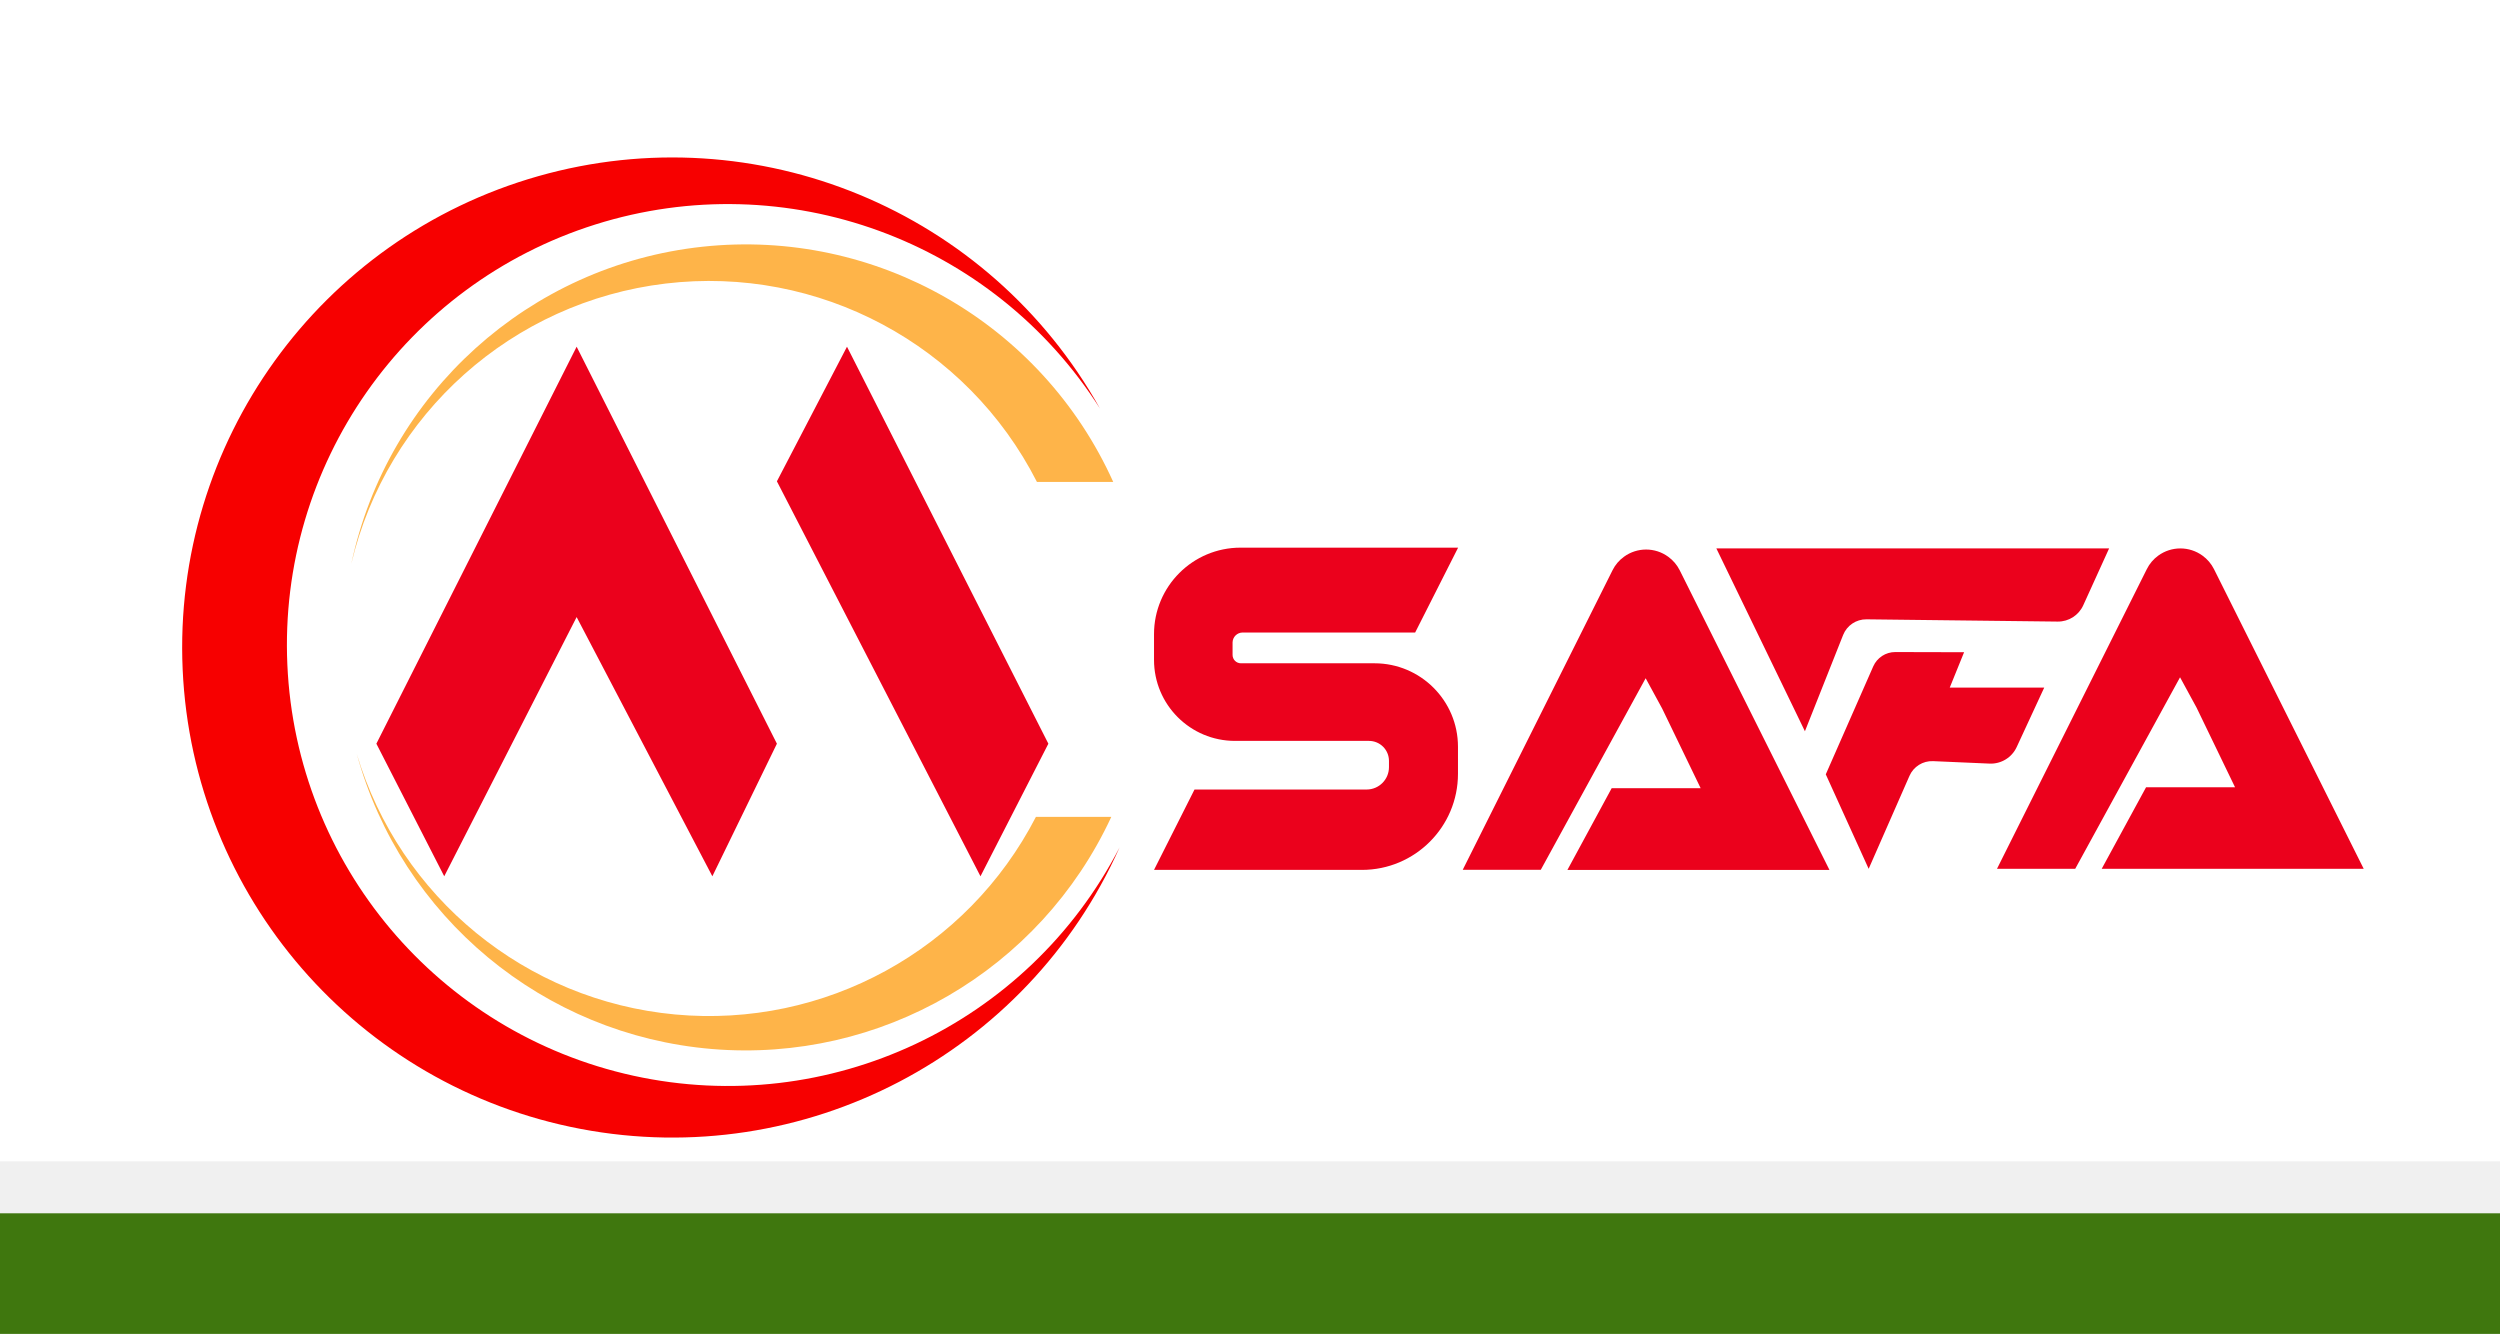
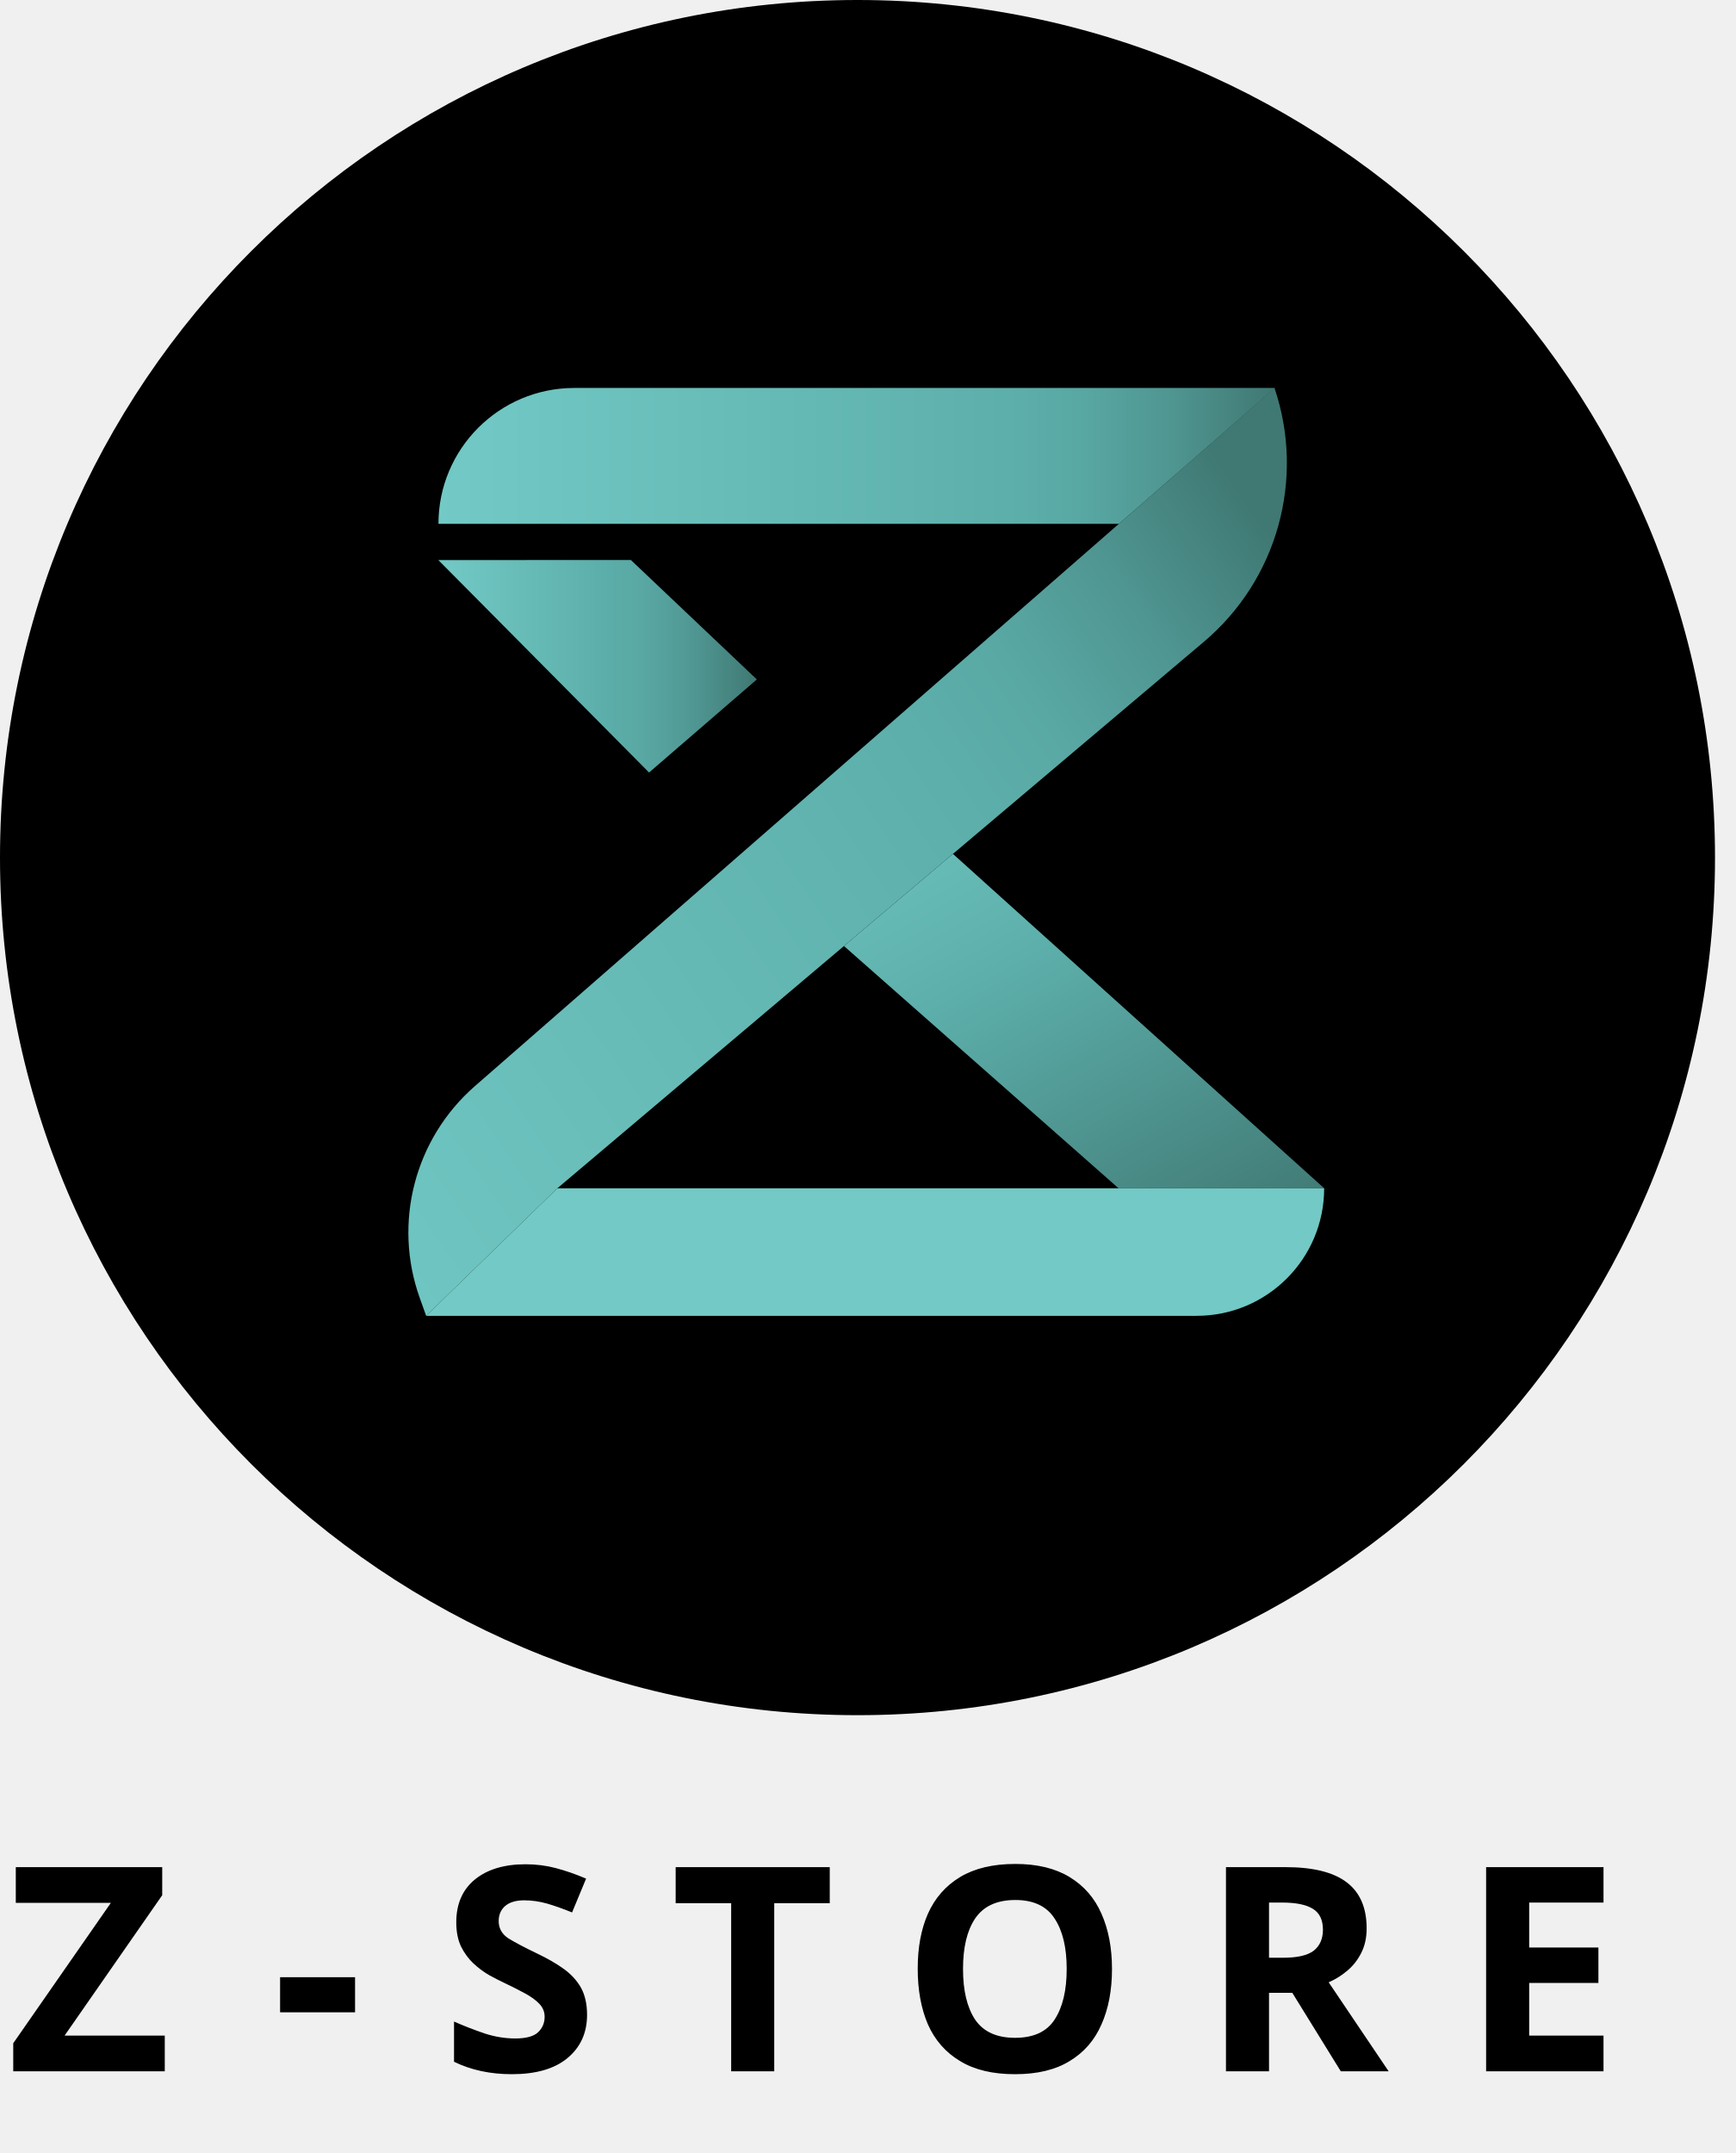
- <svg xmlns="http://www.w3.org/2000/svg" viewBox="0 0 740.89 395.32">
+ <svg xmlns="http://www.w3.org/2000/svg" xmlns:xlink="http://www.w3.org/1999/xlink" width="85" height="105.442" viewBox="0 0 85 105.442">
  <defs>
-     <style>.cls-1{fill:#fff;}.cls-2{fill:#eb011c;}.cls-3{fill:#3f770e;}.cls-4{fill:#f70000;}.cls-5{fill:#feb449;}</style>
+     <linearGradient id="linear-gradient" y1="0.5" x2="1" y2="0.5" gradientUnits="objectBoundingBox">
+       <stop offset="0" stop-color="#72c9c5" />
+       <stop offset="0.438" stop-color="#65b9b5" />
+       <stop offset="0.698" stop-color="#5caeaa" />
+       <stop offset="0.771" stop-color="#58a7a3" />
+       <stop offset="0.876" stop-color="#4f9590" />
+       <stop offset="0.996" stop-color="#407873" />
+     </linearGradient>
+     <linearGradient id="linear-gradient-2" x1="-0.18" y1="-0.235" x2="0.918" y2="1.161" gradientUnits="objectBoundingBox">
+       <stop offset="0" stop-color="#72c9c5" />
+       <stop offset="0.278" stop-color="#65b9b5" />
+       <stop offset="0.443" stop-color="#5caeaa" />
+       <stop offset="0.996" stop-color="#407873" />
+     </linearGradient>
+     <linearGradient id="linear-gradient-3" x1="-28.435" y1="-125.685" x2="-29.43" y2="-125.833" xlink:href="#linear-gradient-2" />
+     <linearGradient id="linear-gradient-4" x1="-0.18" y1="0.99" x2="0.987" y2="0.153" gradientUnits="objectBoundingBox">
+       <stop offset="0" stop-color="#72c9c5" />
+       <stop offset="0.438" stop-color="#65b9b5" />
+       <stop offset="0.698" stop-color="#5caeaa" />
+       <stop offset="0.771" stop-color="#59a8a4" />
+       <stop offset="0.868" stop-color="#509793" />
+       <stop offset="0.978" stop-color="#427d78" />
+       <stop offset="0.996" stop-color="#407873" />
+     </linearGradient>
+     <linearGradient id="linear-gradient-5" y1="0.5" x2="1" y2="0.5" gradientUnits="objectBoundingBox">
+       <stop offset="0" stop-color="#72c9c5" />
+       <stop offset="0.326" stop-color="#65b9b5" />
+       <stop offset="0.519" stop-color="#5caeaa" />
+       <stop offset="0.637" stop-color="#59a8a4" />
+       <stop offset="0.784" stop-color="#519995" />
+       <stop offset="0.946" stop-color="#44817c" />
+       <stop offset="0.996" stop-color="#407873" />
+     </linearGradient>
  </defs>
-   <g id="Layer_2" data-name="Layer 2">
-     <g id="graphics">
-       <rect class="cls-1" width="740.89" height="344.17" />
-       <path class="cls-2" d="M365.28,190.34v3.75a2.47,2.47,0,0,0,2.47,2.48h39.59a24.74,24.74,0,0,1,24.74,24.74v8a28.48,28.48,0,0,1-28.47,28.49H342l12-23.82h51a6.63,6.63,0,0,0,6.63-6.63v-1.85a5.92,5.92,0,0,0-5.93-5.93H366a24,24,0,0,1-24-24v-7.62a25.64,25.64,0,0,1,25.64-25.65h64.48l-12.73,25.15H368.23A3,3,0,0,0,365.28,190.34Z" />
-       <path class="cls-2" d="M477.63,233.59H504L492.6,210l-4.9-9-31.08,56.77H433.49L477.88,169a10.87,10.87,0,0,1,3.39-4,11.12,11.12,0,0,1,13.12,0,11,11,0,0,1,3.4,4l44.38,88.81H464.51Z" />
-       <path class="cls-2" d="M636,233.31h26.37l-11.4-23.59-4.9-9L615,257.48H591.82l44.4-88.81a10.94,10.94,0,0,1,3.38-4,11.14,11.14,0,0,1,13.13,0,11,11,0,0,1,3.4,4l44.37,88.81H622.85Z" />
-       <path class="cls-2" d="M625.05,162.52l-7.67,16.87a8.22,8.22,0,0,1-7.58,4.82l-56.65-.67a7.36,7.36,0,0,0-6.93,4.64L534.9,216.71l-26.25-54.19Z" />
-       <path class="cls-2" d="M582.07,193.29l-4.25,10.48h28l-8.17,17.64a8.46,8.46,0,0,1-8,4.89l-16.77-.73a7.3,7.3,0,0,0-7,4.37l-12.09,27.54-12.71-28,14.07-32a7.12,7.12,0,0,1,6.52-4.24Z" />
-       <polygon class="cls-2" points="111.54 220.4 170.89 102.75 230.24 220.4 211.11 259.69 170.89 182.87 131.65 259.69 111.54 220.4" />
-       <polygon class="cls-2" points="251.01 102.75 230.24 142.64 290.57 259.69 310.69 220.4 251.01 102.75" />
-       <rect class="cls-3" y="359.57" width="740.89" height="35.74" />
-       <path class="cls-4" d="M331.81,251.1a145.22,145.22,0,1,1-5.81-130,130.67,130.67,0,1,0,5.81,130Z" />
-       <path class="cls-5" d="M307,242.09h22.34a119.48,119.48,0,0,1-223.61-18.66A109,109,0,0,0,307,242.09Z" />
-       <path class="cls-5" d="M104.11,167.08a119.48,119.48,0,0,1,225.8-24.26H307.3a109,109,0,0,0-203.19,24.26Z" />
+   <g id="Group_8197" data-name="Group 8197" transform="translate(-146 -32)">
+     <g id="Group_6631" data-name="Group 6631" transform="translate(33)">
+       <g id="Group_6630" data-name="Group 6630">
+         <circle id="Ellipse_65" data-name="Ellipse 65" cx="42" cy="42" r="42" transform="translate(113 32)" />
+       </g>
+       <g id="logo" transform="translate(-326.694 -2161.376)">
+         <path id="Path_163" data-name="Path 163" d="M505.4,2212.376l-7.642,6.655h-33.33a6.656,6.656,0,0,1,6.655-6.655Z" transform="translate(-3.259 0)" fill="url(#linear-gradient)" />
+         <path id="Path_164" data-name="Path 164" d="M551.854,2302.163H541.782l-13.45-11.865,5.338-4.511Z" transform="translate(-47.302 -50.592)" fill="url(#linear-gradient-2)" />
+         <path id="Path_165" data-name="Path 165" d="M468.921,2338.467h37.561a6.246,6.246,0,0,1-6.247,6.246H462.495Z" transform="translate(-1.931 -86.895)" fill="url(#linear-gradient-3)" />
+         <path id="Path_166" data-name="Path 166" d="M502.118,2212.376h0a11.459,11.459,0,0,1-3.456,12.429l-31.669,26.766-6.426,6.247-.313-.874a9.511,9.511,0,0,1,2.7-10.376Z" transform="translate(0 0)" fill="url(#linear-gradient-4)" />
+         <path id="Path_167" data-name="Path 167" d="M473.854,2239.485l6.169,5.848-5.279,4.559-10.322-10.406Z" transform="translate(-3.259 -18.682)" fill="url(#linear-gradient-5)" />
+       </g>
+     </g>
+     <g id="Group_2560" data-name="Group 2560" transform="translate(2120.5 1112)">
+       <text id="Mobile_banking_like" data-name="Mobile banking like" transform="translate(-1969.5 -978.558)" font-size="14" font-family="Montserrat-Bold, Montserrat" font-weight="700" letter-spacing="0.11em">
+         <tspan x="-4.697" y="0">Z</tspan>
+       </text>
+       <text id="Mobile_banking_like-2" data-name="Mobile banking like" transform="translate(-1958.5 -978.558)" font-size="14" font-family="Montserrat-Bold, Montserrat" font-weight="700" letter-spacing="0.12em">
+         <tspan x="-2.702" y="0">-</tspan>
+       </text>
+       <text id="Mobile_banking_like-3" data-name="Mobile banking like" transform="translate(-1921.5 -978.558)" font-size="14" font-family="Montserrat-Bold, Montserrat" font-weight="700" letter-spacing="0.25em">
+         <tspan x="-31.402" y="0">STORE</tspan>
+       </text>
    </g>
  </g>
</svg>
